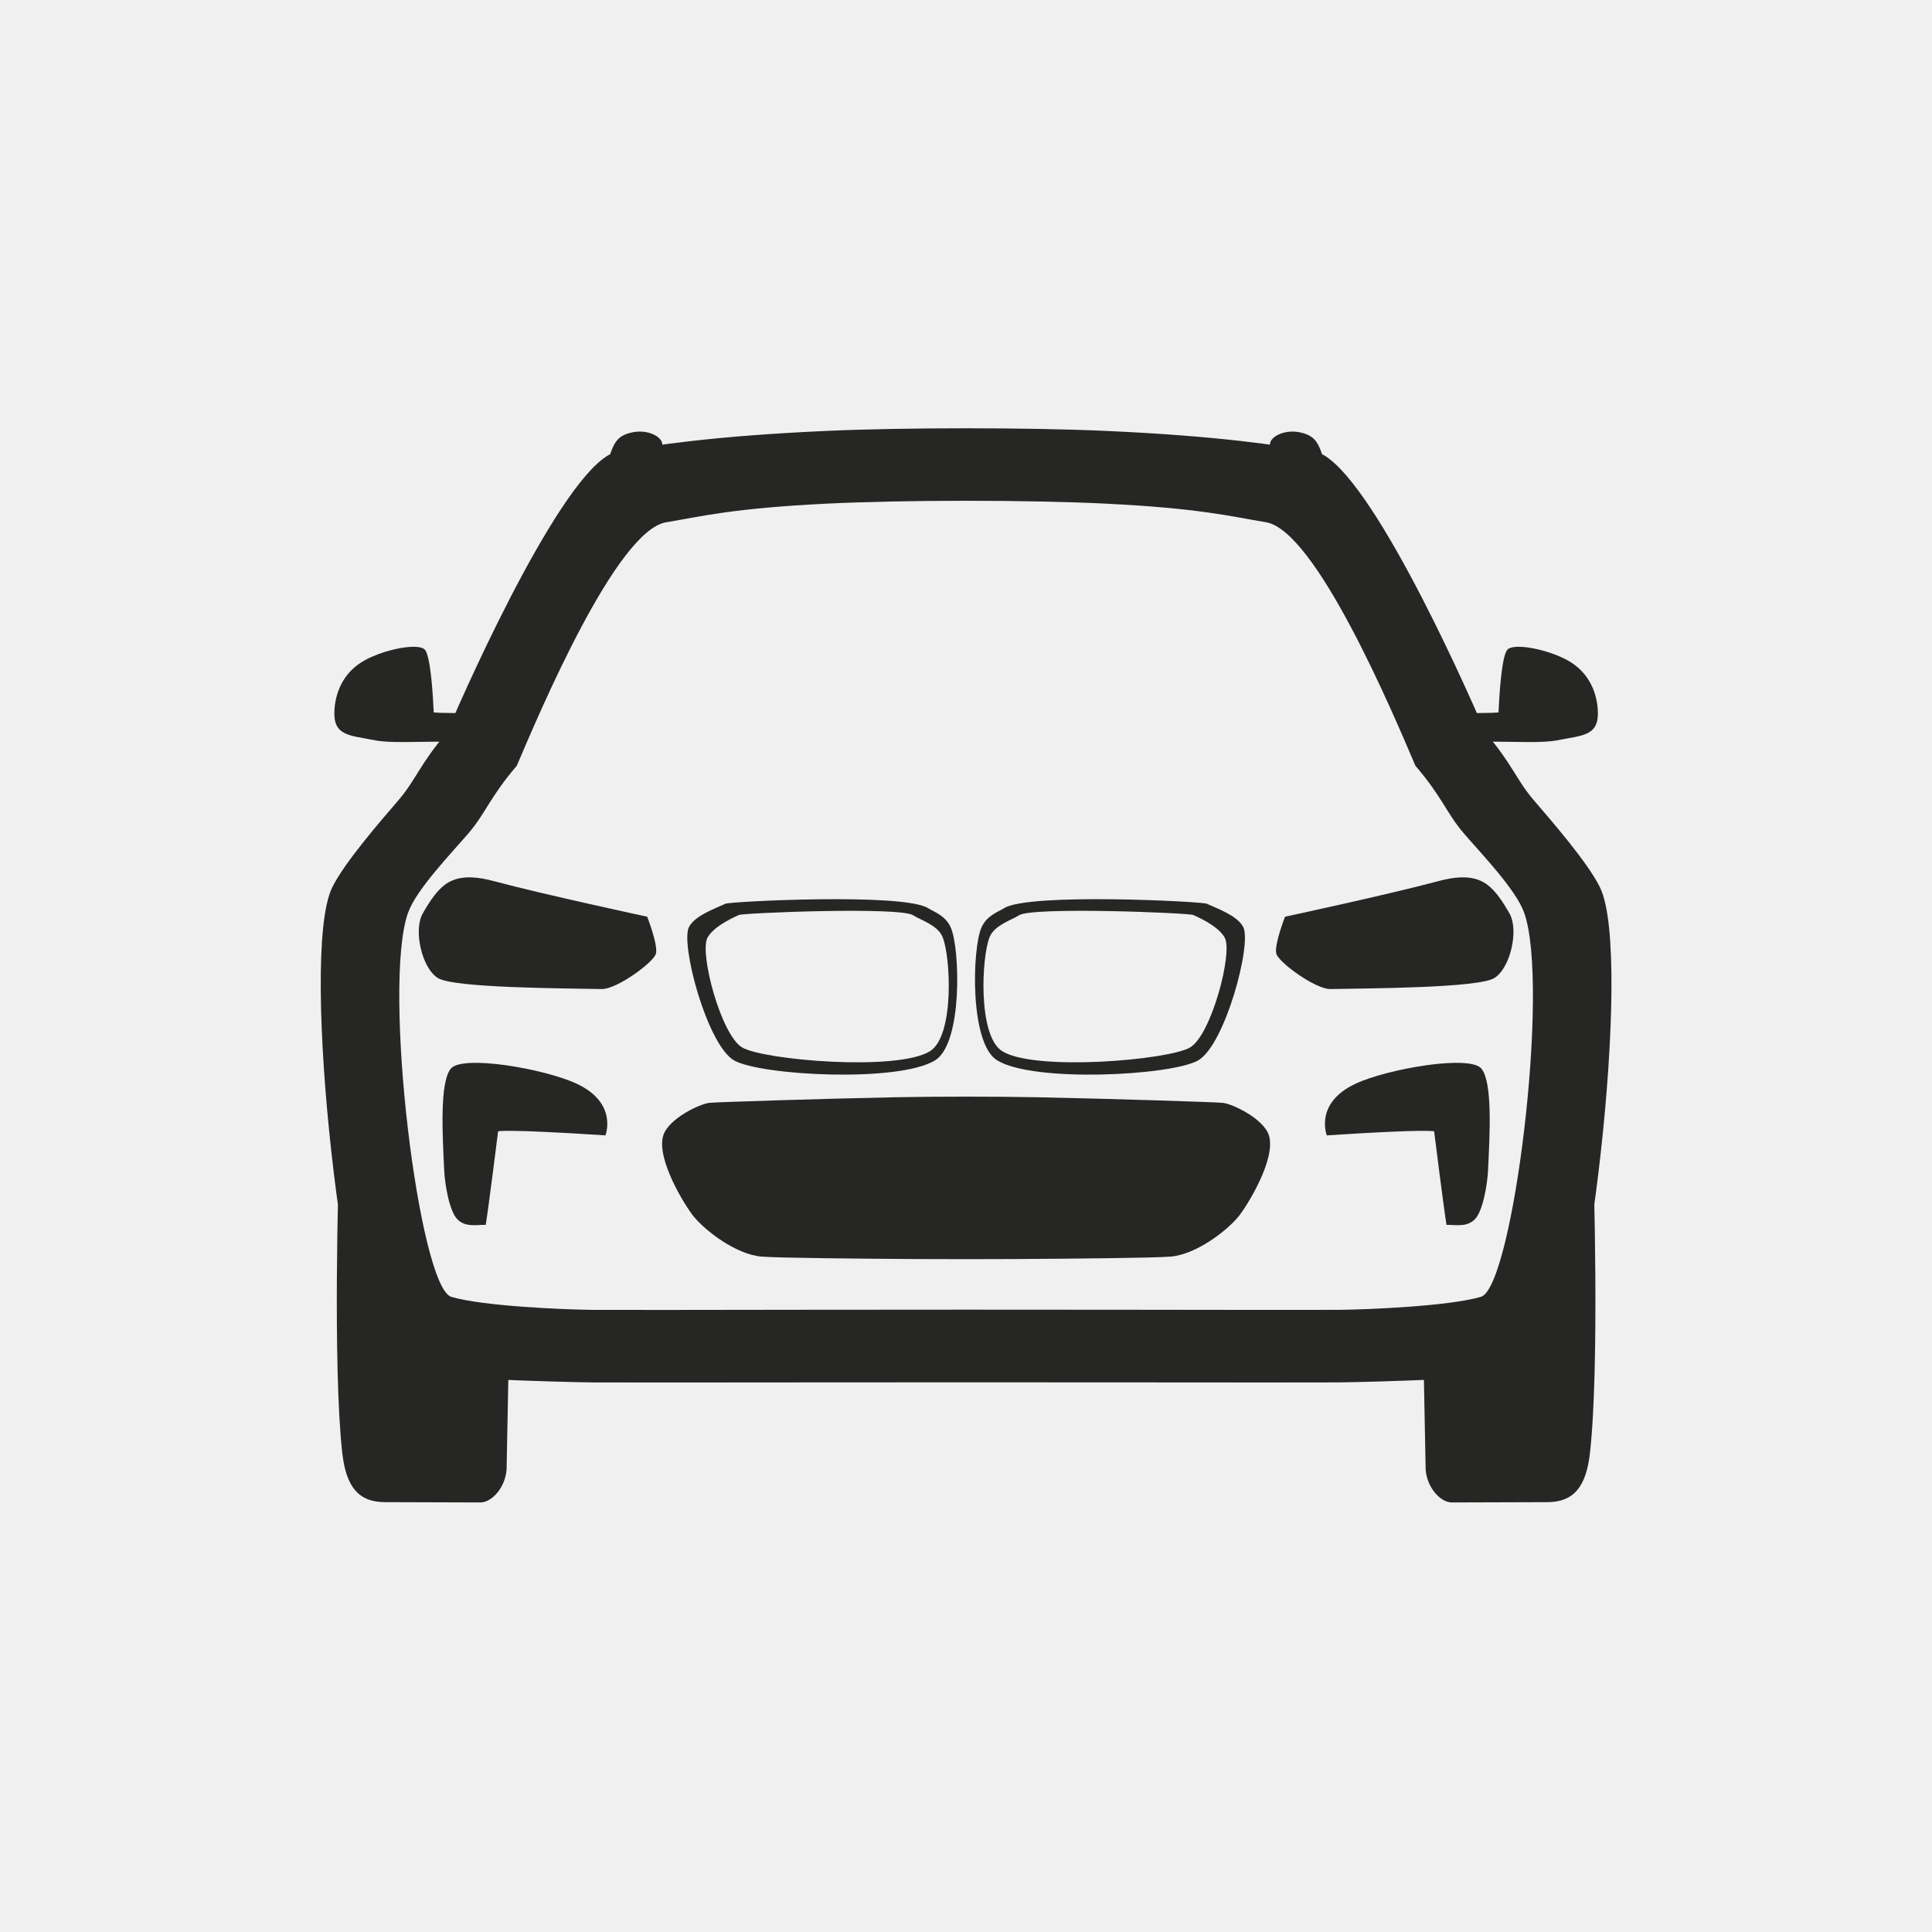
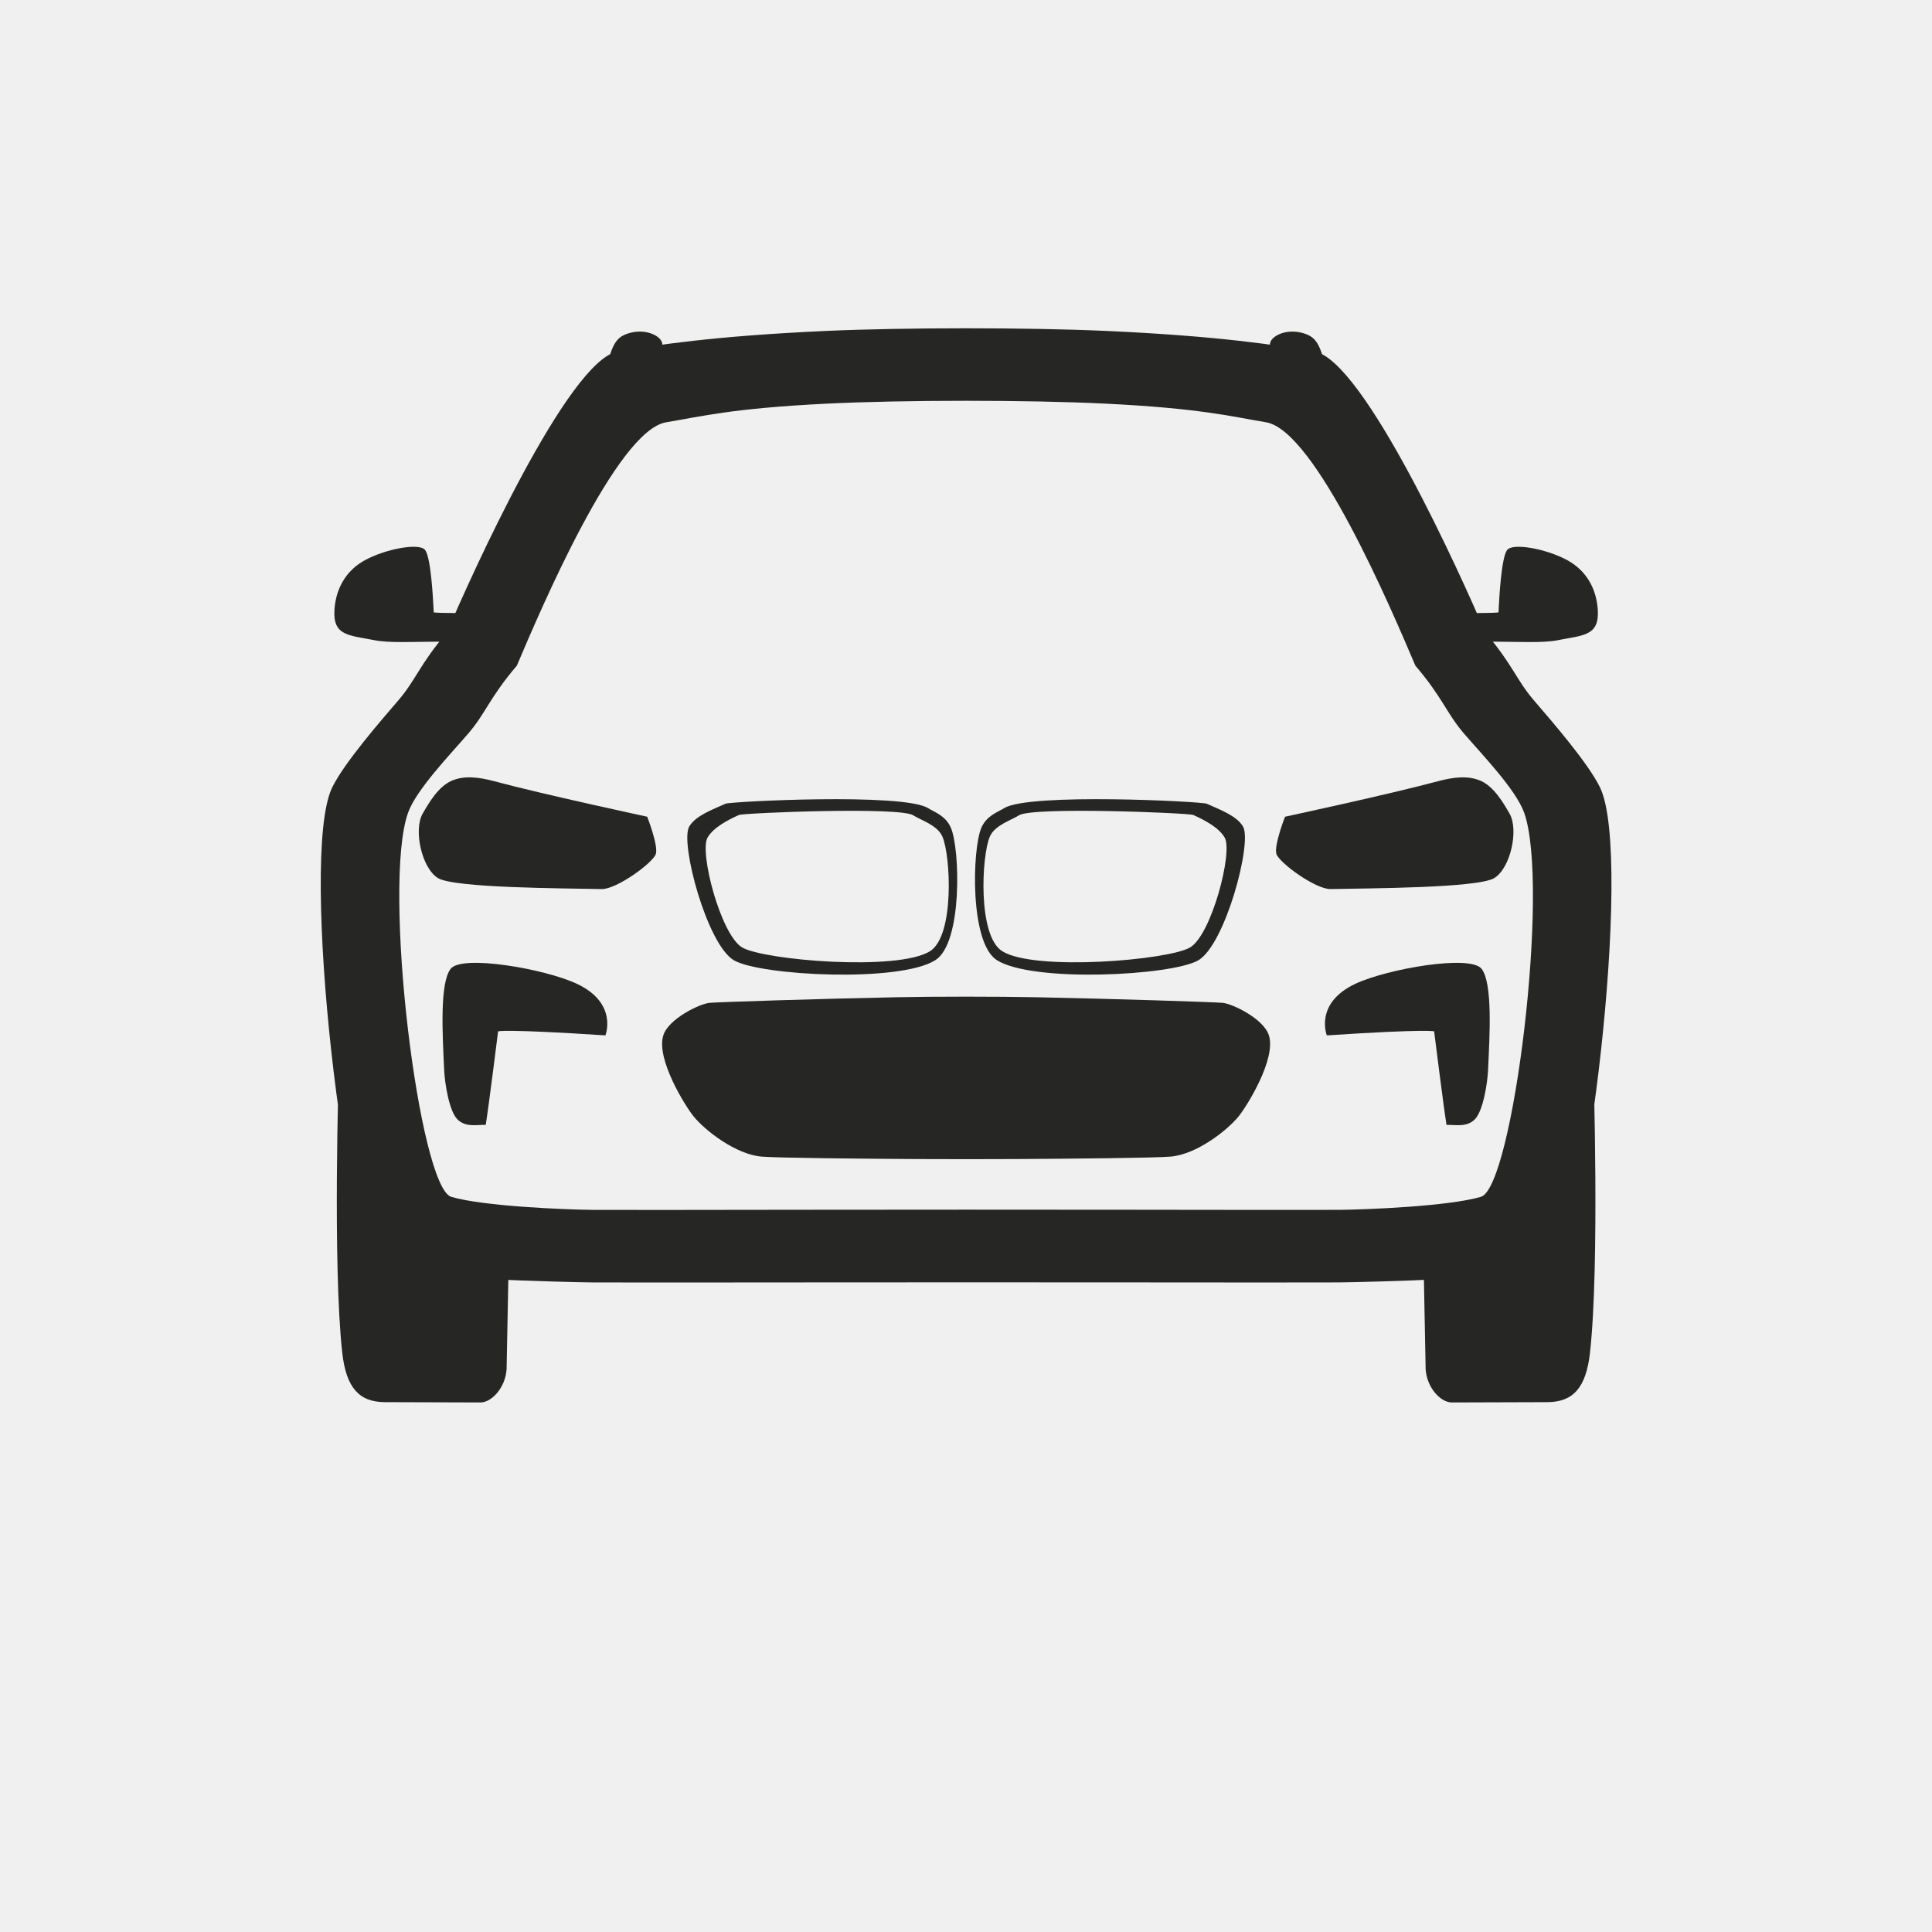
<svg xmlns="http://www.w3.org/2000/svg" width="1024" height="1024" viewBox="0 0 1024 1024" fill="none">
-   <g clip-path="url(#clip0_411_17740)">
-     <path d="M821.602 722.525C813.419 725.065 754.576 724.561 754.576 724.561L755.625 778.779C756.292 788.567 763.572 796.348 769.501 796.329L820.149 796.169C833.851 796.123 840.66 788.409 842.719 770.038C847.902 723.788 844.527 618.356 844.527 618.356C830.7 619.867 829.809 719.978 821.602 722.525ZM179.601 618.356C179.601 618.356 176.225 723.788 181.408 770.038C183.467 788.409 190.276 796.123 203.978 796.169L254.626 796.329C260.556 796.345 267.835 788.567 268.502 778.779L269.551 724.561C269.551 724.561 210.708 725.065 202.525 722.525C194.318 719.978 193.427 619.867 179.601 618.356ZM586.15 266.949C635.982 269.424 652.048 273.636 671.032 276.815C697.282 281.211 737.559 376.126 750.189 405.838C764.561 422.621 766.664 430.982 775.833 441.665C785.214 452.594 803.442 471.431 807.833 483.748C821.661 522.545 801.909 682.34 784.922 687.343C767.933 692.345 724.692 694.1 709.726 694.251C701.924 694.331 648.009 694.275 598.184 694.197C550.621 694.127 473.506 694.127 425.944 694.205C376.118 694.283 322.202 694.347 314.4 694.267C299.434 694.116 256.194 692.365 239.205 687.364C222.217 682.363 202.45 522.57 216.276 483.772C220.665 471.455 238.892 452.616 248.272 441.686C257.44 431.003 259.542 422.641 273.912 405.857C286.54 376.144 326.808 281.225 353.058 276.827C372.04 273.647 388.104 269.434 437.923 266.954C478.823 264.919 545.26 264.916 586.15 266.947V266.949ZM437.92 228.394C377.569 231.123 346.962 236.025 327.463 239.292C301.213 243.689 249.489 358.549 236.861 388.262C222.491 405.046 220.389 413.408 211.221 424.091C201.841 435.021 182.424 457.303 176.05 470.413C158.042 507.457 184.348 720.523 201.336 725.524C218.325 730.525 299.434 732.564 314.4 732.715C322.203 732.793 376.119 732.756 425.945 732.704C473.508 732.65 550.623 732.65 598.186 732.696C648.011 732.748 701.927 732.778 709.73 732.699C724.696 732.547 805.805 730.501 822.793 725.498C839.781 720.495 866.068 507.427 848.057 470.386C841.682 457.275 822.264 434.996 812.882 424.066C803.713 413.384 801.611 405.022 787.239 388.24C774.608 358.527 722.874 243.673 696.624 239.277C677.124 236.012 646.516 231.112 586.161 228.388C545.256 226.535 478.828 226.538 437.92 228.395V228.394ZM794.234 377.612C790.488 377.994 784.22 377.787 780.065 378.049C781.345 383.933 782.718 388.08 785.36 393.068C806.018 393.063 817.422 393.957 825.833 392.289C839.231 389.632 847.846 390.105 846.846 375.976C846.063 364.908 840.769 355.488 830.932 350.036C819.937 343.944 801.755 340.517 798.782 344.548C795.714 348.702 794.6 369.98 794.234 377.612ZM225.345 344.548C222.372 340.517 204.19 343.944 193.195 350.036C183.358 355.488 178.064 364.908 177.281 375.976C176.281 390.105 184.896 389.632 198.294 392.289C206.705 393.957 218.109 393.063 238.767 393.068C241.41 388.08 242.782 383.933 244.062 378.049C239.907 377.787 233.639 377.994 229.893 377.612C229.527 369.98 228.413 348.702 225.345 344.548ZM475.096 581.554C434.55 582.366 379.806 584.136 376.006 584.532C370.721 585.083 354.274 593.027 351.556 601.796C347.612 614.524 363.542 639.746 367.68 644.783C374.005 652.484 390.157 664.901 403.637 666.023C412.418 666.753 455.924 667.137 484.992 667.316C499.939 667.408 524.178 667.408 539.131 667.315C568.199 667.137 611.695 666.753 620.475 666.023C633.955 664.901 650.107 652.484 656.432 644.783C660.57 639.746 676.5 614.524 672.556 601.796C669.838 593.027 653.391 585.083 648.106 584.532C644.305 584.136 589.552 582.365 549.006 581.553C528.602 581.145 495.505 581.145 475.096 581.554ZM491.904 481.343C478.844 473.125 387.191 477.788 384.516 478.995C377.615 482.11 368.591 485.347 365.269 491.153C360.33 499.786 374.829 554.033 389.159 562.077C403.489 570.12 476.56 573.918 495.704 561.941C510.221 552.857 508.864 503.119 503.992 491.752C501.202 485.239 495.06 483.328 491.904 481.343ZM532.22 481.343C545.281 473.125 636.934 477.788 639.609 478.995C646.51 482.11 655.533 485.347 658.856 491.153C663.795 499.786 649.296 554.033 634.966 562.077C620.636 570.12 547.564 573.918 528.421 561.941C513.903 552.857 515.261 503.119 520.132 491.752C522.923 485.239 529.064 483.328 532.22 481.343ZM540.059 485.142C536.372 487.583 527.263 490.262 524.616 496.44C520.232 506.671 518.132 548.977 531.198 557.153C548.427 567.932 619.458 561.881 630.775 555.168C642.092 548.456 653.561 504.724 649.116 496.955C646.125 491.73 638.707 487.763 632.496 484.96C630.088 483.873 547.101 480.479 540.059 485.142ZM484.065 485.142C487.752 487.583 496.861 490.262 499.509 496.44C503.893 506.671 505.993 548.977 492.927 557.153C475.698 567.932 404.667 561.881 393.35 555.168C382.033 548.456 370.564 504.724 375.009 496.955C377.999 491.73 385.418 487.763 391.629 484.96C394.036 483.873 477.023 480.479 484.065 485.142ZM702.117 244.99C699 234.983 697.401 231.397 690.232 229.443C680.441 226.775 671.379 232.291 673.355 236.893C677.054 245.507 702.714 246.906 702.117 244.99ZM350.773 236.893C352.749 232.291 343.687 226.775 333.895 229.443C326.727 231.397 325.127 234.983 322.01 244.99C321.413 246.906 347.074 245.507 350.773 236.893Z" fill="#262625" />
-     <path d="M343.028 485.878C343.028 485.878 287.385 473.915 262.06 467.089C253.583 464.804 245.742 463.951 239.181 466.912C232.28 470.027 227.343 478.44 224.02 484.246C219.082 492.879 223.501 513.073 232.11 518.392C240.723 523.711 299.29 523.812 318.912 524.221C326.864 524.386 346.346 510.136 347.636 505.523C348.926 500.91 343.028 485.878 343.028 485.878ZM681.096 485.878C681.096 485.878 736.739 473.915 762.064 467.089C770.541 464.804 778.382 463.951 784.943 466.912C791.844 470.027 796.781 478.44 800.104 484.246C805.043 492.879 800.624 513.073 792.015 518.392C783.402 523.711 724.835 523.812 705.212 524.221C697.26 524.386 677.779 510.136 676.489 505.523C675.198 500.91 681.096 485.878 681.096 485.878ZM320.881 601.772C320.881 601.772 327.716 584.686 305.638 574.383C288.666 566.463 244.78 558.832 238.849 566.501C232.917 574.171 234.565 601.686 235.434 620.355C235.752 627.185 238.031 641.737 242.366 646.197C246.7 650.657 252.737 649.08 257.447 649.214C259.062 639.239 263.999 599.646 263.999 599.646C263.999 599.646 266.777 598.233 320.881 601.772ZM703.244 601.772C703.244 601.772 696.409 584.686 718.487 574.383C735.458 566.463 779.344 558.832 785.275 566.501C791.207 574.171 789.559 601.686 788.691 620.355C788.372 627.185 786.093 641.737 781.759 646.197C777.424 650.657 771.388 649.08 766.678 649.214C765.063 639.239 760.125 599.646 760.125 599.646C760.125 599.646 757.348 598.233 703.244 601.772Z" fill="#262625" />
+   <g clip-path="url(#clip0_485_12550)">
+     <g clip-path="url(#clip1_485_12550)">
+       <path d="M821.602 669.525C813.419 672.065 754.576 671.561 754.576 671.561L755.625 725.779C756.292 735.567 763.572 743.348 769.501 743.329L820.149 743.169C833.851 743.123 840.66 735.409 842.719 717.038C847.902 670.788 844.527 565.356 844.527 565.356C830.7 566.867 829.809 666.978 821.602 669.525ZM179.601 565.356C179.601 565.356 176.225 670.788 181.408 717.038C183.467 735.409 190.276 743.123 203.978 743.169L254.626 743.329C260.556 743.345 267.835 735.567 268.502 725.779L269.551 671.561C269.551 671.561 210.708 672.065 202.525 669.525C194.318 666.978 193.427 566.867 179.601 565.356ZM586.15 213.949C635.982 216.424 652.048 220.636 671.032 223.815C697.282 228.211 737.559 323.126 750.189 352.838C764.561 369.621 766.664 377.982 775.833 388.665C785.214 399.594 803.442 418.431 807.833 430.748C821.661 469.545 801.909 629.34 784.922 634.343C767.933 639.345 724.692 641.1 709.726 641.251C701.924 641.331 648.009 641.275 598.184 641.197C550.621 641.127 473.506 641.127 425.944 641.205C376.118 641.283 322.202 641.347 314.4 641.267C299.434 641.116 256.194 639.365 239.205 634.364C222.217 629.363 202.45 469.57 216.276 430.772C220.665 418.455 238.892 399.616 248.272 388.686C257.44 378.003 259.542 369.641 273.912 352.857C286.54 323.144 326.808 228.225 353.058 223.827C372.04 220.647 388.104 216.434 437.923 213.954C478.823 211.919 545.26 211.916 586.15 213.947V213.949ZM437.92 175.394C377.569 178.123 346.962 183.025 327.463 186.292C301.213 190.689 249.489 305.549 236.861 335.262C222.491 352.046 220.389 360.408 211.221 371.091C201.841 382.021 182.424 404.303 176.05 417.413C158.042 454.457 184.348 667.523 201.336 672.524C218.325 677.525 299.434 679.564 314.4 679.715C322.203 679.793 376.119 679.756 425.945 679.704C473.508 679.65 550.623 679.65 598.186 679.696C648.011 679.748 701.927 679.778 709.73 679.699C724.696 679.547 805.805 677.501 822.793 672.498C839.781 667.495 866.068 454.427 848.057 417.386C841.682 404.275 822.264 381.996 812.882 371.066C803.713 360.384 801.611 352.022 787.239 335.24C774.608 305.527 722.874 190.673 696.624 186.277C677.124 183.012 646.516 178.112 586.161 175.388C545.256 173.535 478.828 173.538 437.92 175.395V175.394ZM794.234 324.612C790.488 324.994 784.22 324.787 780.065 325.049C781.345 330.933 782.718 335.08 785.36 340.068C806.018 340.063 817.422 340.957 825.833 339.289C839.231 336.632 847.846 337.105 846.846 322.976C846.063 311.908 840.769 302.488 830.932 297.036C819.937 290.944 801.755 287.517 798.782 291.548C795.714 295.702 794.6 316.98 794.234 324.612ZM225.345 291.548C222.372 287.517 204.19 290.944 193.195 297.036C183.358 302.488 178.064 311.908 177.281 322.976C176.281 337.105 184.896 336.632 198.294 339.289C206.705 340.957 218.109 340.063 238.767 340.068C241.41 335.08 242.782 330.933 244.062 325.049C239.907 324.787 233.639 324.994 229.893 324.612C229.527 316.98 228.413 295.702 225.345 291.548ZM475.096 528.554C434.55 529.366 379.806 531.136 376.006 531.532C370.721 532.083 354.274 540.027 351.556 548.796C347.612 561.524 363.542 586.746 367.68 591.783C374.005 599.484 390.157 611.901 403.637 613.023C412.418 613.753 455.924 614.137 484.992 614.316C499.939 614.408 524.178 614.408 539.131 614.315C568.199 614.137 611.695 613.753 620.475 613.023C633.955 611.901 650.107 599.484 656.432 591.783C660.57 586.746 676.5 561.524 672.556 548.796C669.838 540.027 653.391 532.083 648.106 531.532C644.305 531.136 589.552 529.365 549.006 528.553C528.602 528.145 495.505 528.145 475.096 528.554ZM491.904 428.343C478.844 420.125 387.191 424.788 384.516 425.995C377.615 429.11 368.591 432.347 365.269 438.153C360.33 446.786 374.829 501.033 389.159 509.077C403.489 517.12 476.56 520.918 495.704 508.941C510.221 499.857 508.864 450.119 503.992 438.752C501.202 432.239 495.06 430.328 491.904 428.343ZM532.22 428.343C545.281 420.125 636.934 424.788 639.609 425.995C646.51 429.11 655.533 432.347 658.856 438.153C663.795 446.786 649.296 501.033 634.966 509.077C620.636 517.12 547.564 520.918 528.421 508.941C513.903 499.857 515.261 450.119 520.132 438.752C522.923 432.239 529.064 430.328 532.22 428.343ZM540.059 432.142C536.372 434.583 527.263 437.262 524.616 443.44C520.232 453.671 518.132 495.977 531.198 504.153C548.427 514.932 619.458 508.881 630.775 502.168C642.092 495.456 653.561 451.724 649.116 443.955C646.125 438.73 638.707 434.763 632.496 431.96C630.088 430.873 547.101 427.479 540.059 432.142ZM484.065 432.142C487.752 434.583 496.861 437.262 499.509 443.44C503.893 453.671 505.993 495.977 492.927 504.153C475.698 514.932 404.667 508.881 393.35 502.168C382.033 495.456 370.564 451.724 375.009 443.955C377.999 438.73 385.418 434.763 391.629 431.96C394.036 430.873 477.023 427.479 484.065 432.142ZM702.117 191.99C699 181.983 697.401 178.397 690.232 176.443C680.441 173.775 671.379 179.291 673.355 183.893C677.054 192.507 702.714 193.906 702.117 191.99ZM350.773 183.893C352.749 179.291 343.687 173.775 333.895 176.443C326.727 178.397 325.127 181.983 322.01 191.99C321.413 193.906 347.074 192.507 350.773 183.893Z" fill="#262625" />
+       <path d="M343.028 432.878C343.028 432.878 287.385 420.915 262.06 414.089C253.583 411.804 245.742 410.951 239.181 413.912C232.28 417.027 227.343 425.44 224.02 431.246C219.082 439.879 223.501 460.073 232.11 465.392C240.723 470.711 299.29 470.812 318.912 471.221C326.864 471.386 346.346 457.136 347.636 452.523C348.926 447.91 343.028 432.878 343.028 432.878ZM681.096 432.878C681.096 432.878 736.739 420.915 762.064 414.089C770.541 411.804 778.382 410.951 784.943 413.912C791.844 417.027 796.781 425.44 800.104 431.246C805.043 439.879 800.624 460.073 792.015 465.392C783.402 470.711 724.835 470.812 705.212 471.221C697.26 471.386 677.779 457.136 676.489 452.523C675.198 447.91 681.096 432.878 681.096 432.878ZM320.881 548.772C320.881 548.772 327.716 531.686 305.638 521.383C288.666 513.463 244.78 505.832 238.849 513.501C232.917 521.171 234.565 548.686 235.434 567.355C235.752 574.185 238.031 588.737 242.366 593.197C246.7 597.657 252.737 596.08 257.447 596.214C259.062 586.239 263.999 546.646 263.999 546.646C263.999 546.646 266.777 545.233 320.881 548.772ZM703.244 548.772C703.244 548.772 696.409 531.686 718.487 521.383C735.458 513.463 779.344 505.832 785.275 513.501C791.207 521.171 789.559 548.686 788.691 567.355C788.372 574.185 786.093 588.737 781.759 593.197C777.424 597.657 771.388 596.08 766.678 596.214C765.063 586.239 760.125 546.646 760.125 546.646C760.125 546.646 757.348 545.233 703.244 548.772Z" fill="#262625" />
+     </g>
  </g>
  <defs>
-     <clipPath id="clip0_411_17740">
+     <clipPath id="clip0_485_12550">
      <rect width="1024" height="1024" fill="white" />
+     </clipPath>
+     <clipPath id="clip1_485_12550">
+       <rect width="1024" height="1024" fill="white" transform="translate(0 -53)" />
    </clipPath>
  </defs>
</svg>
